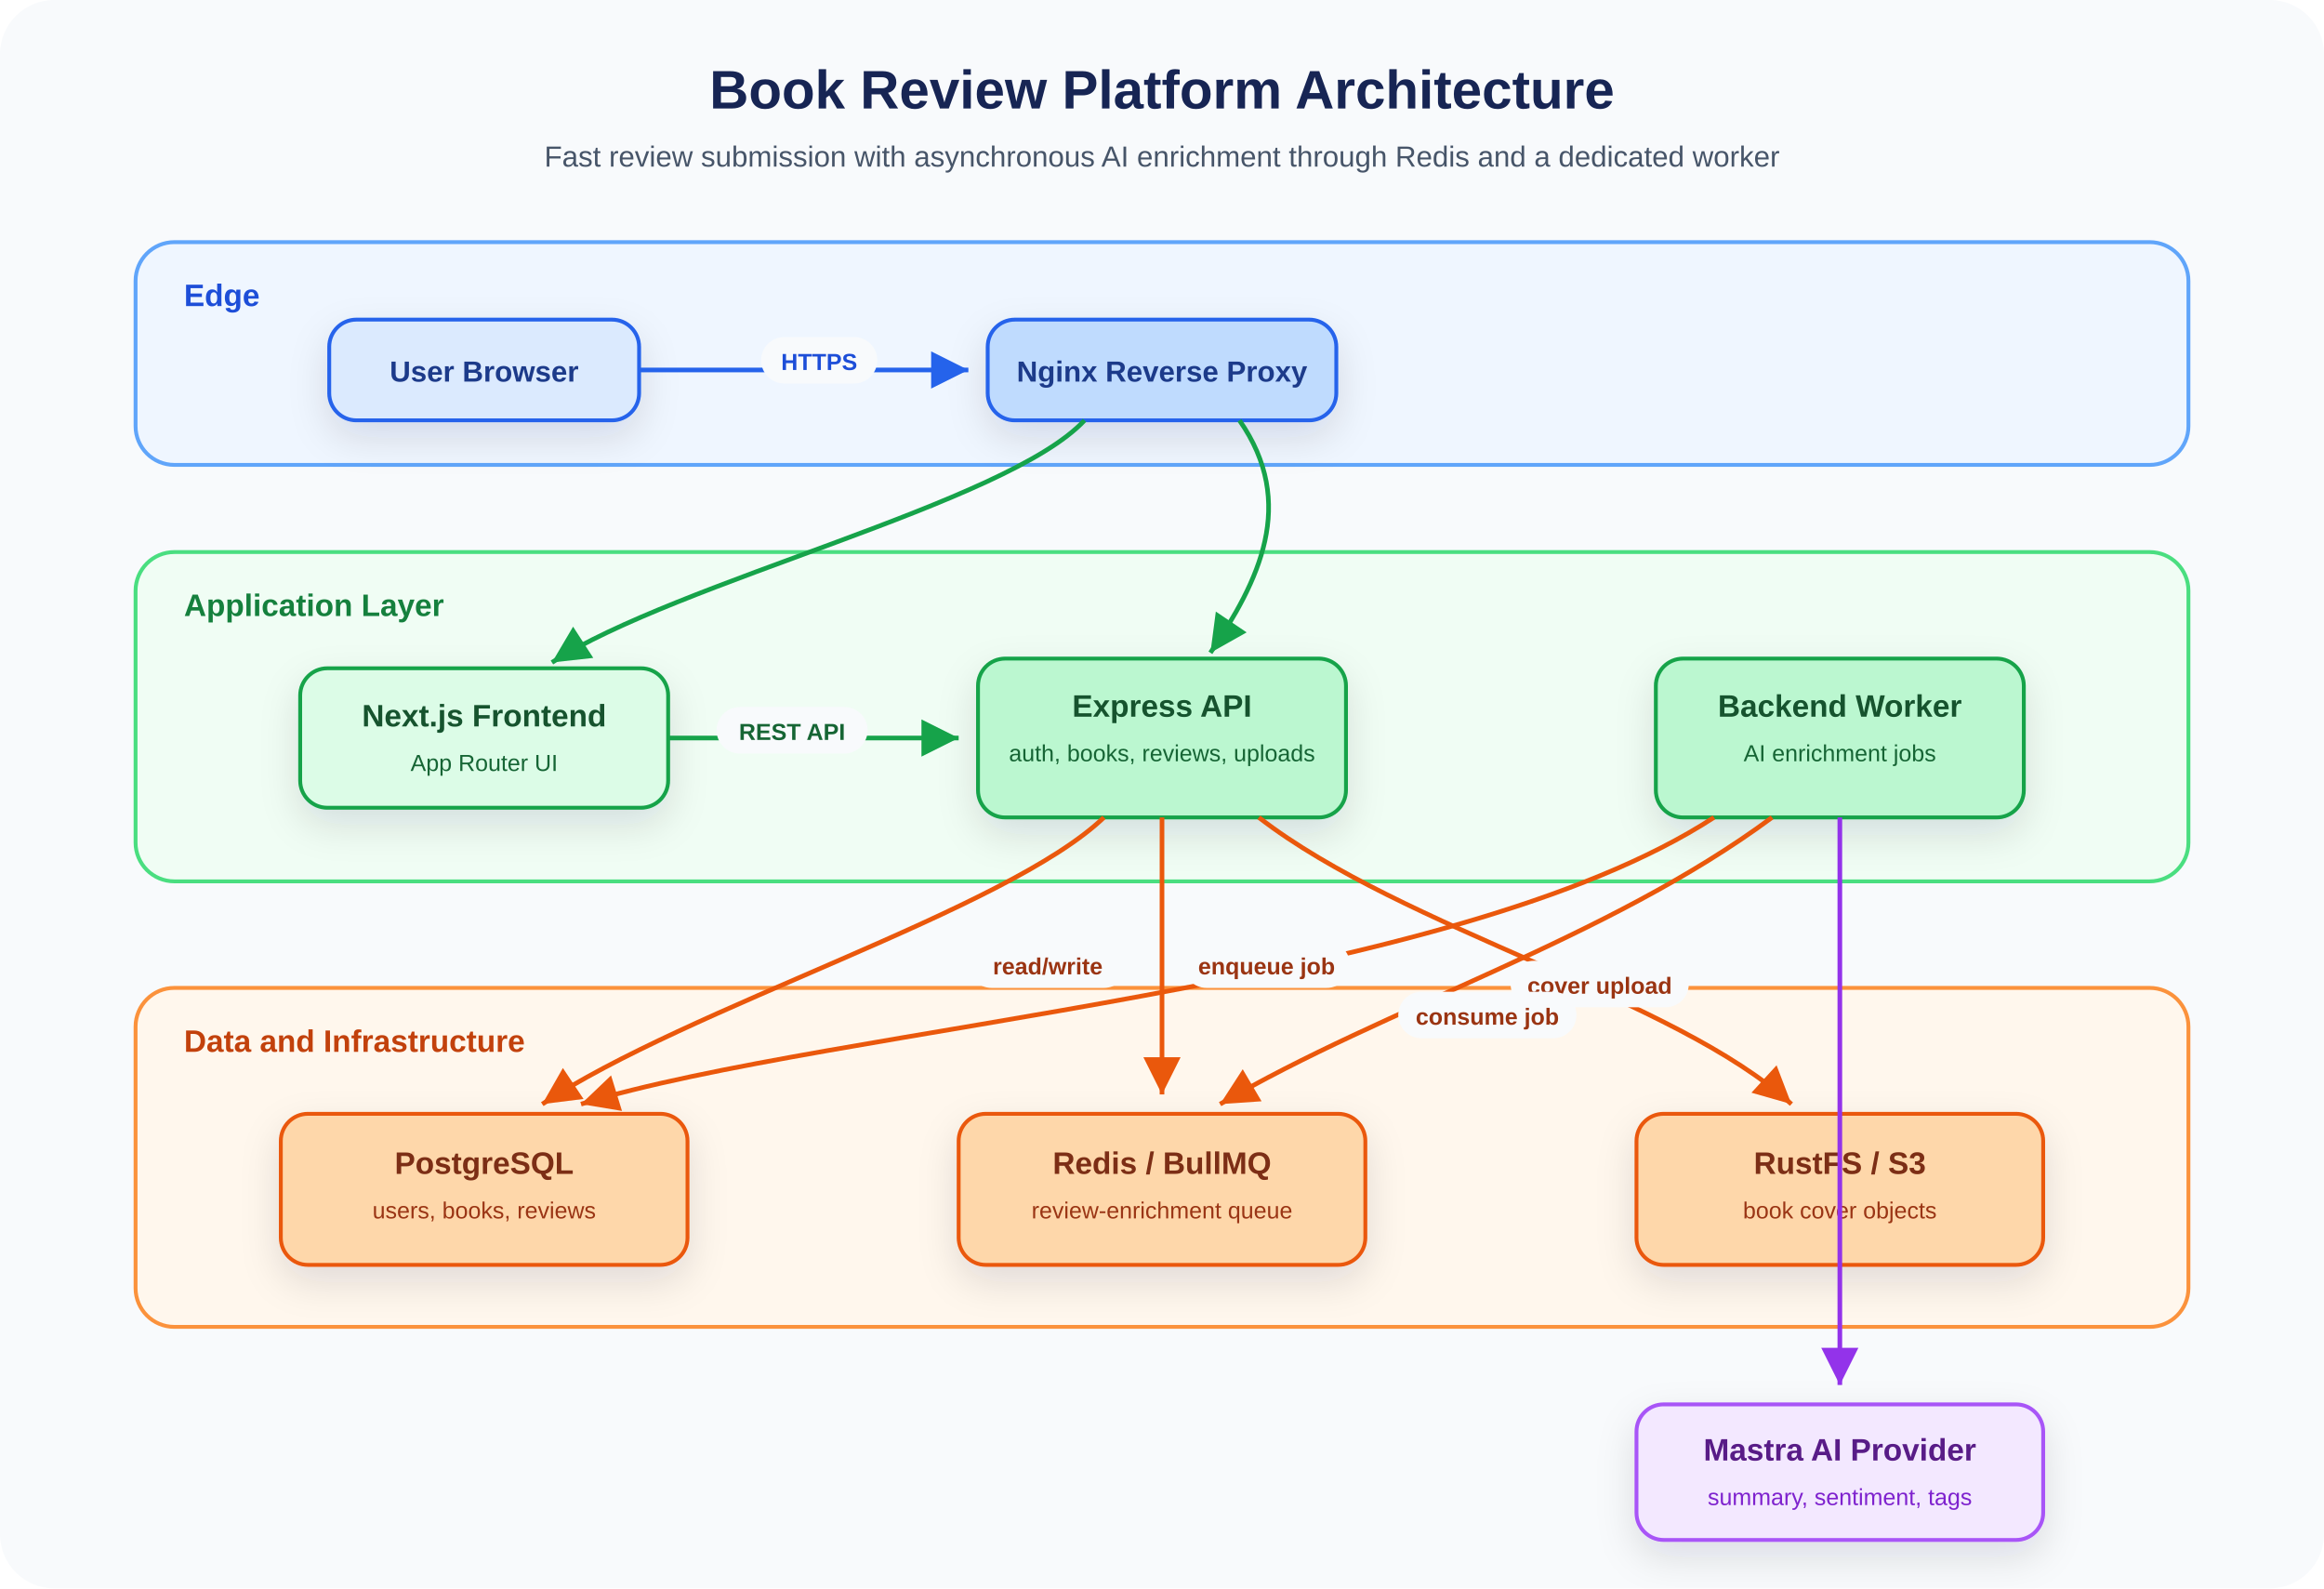
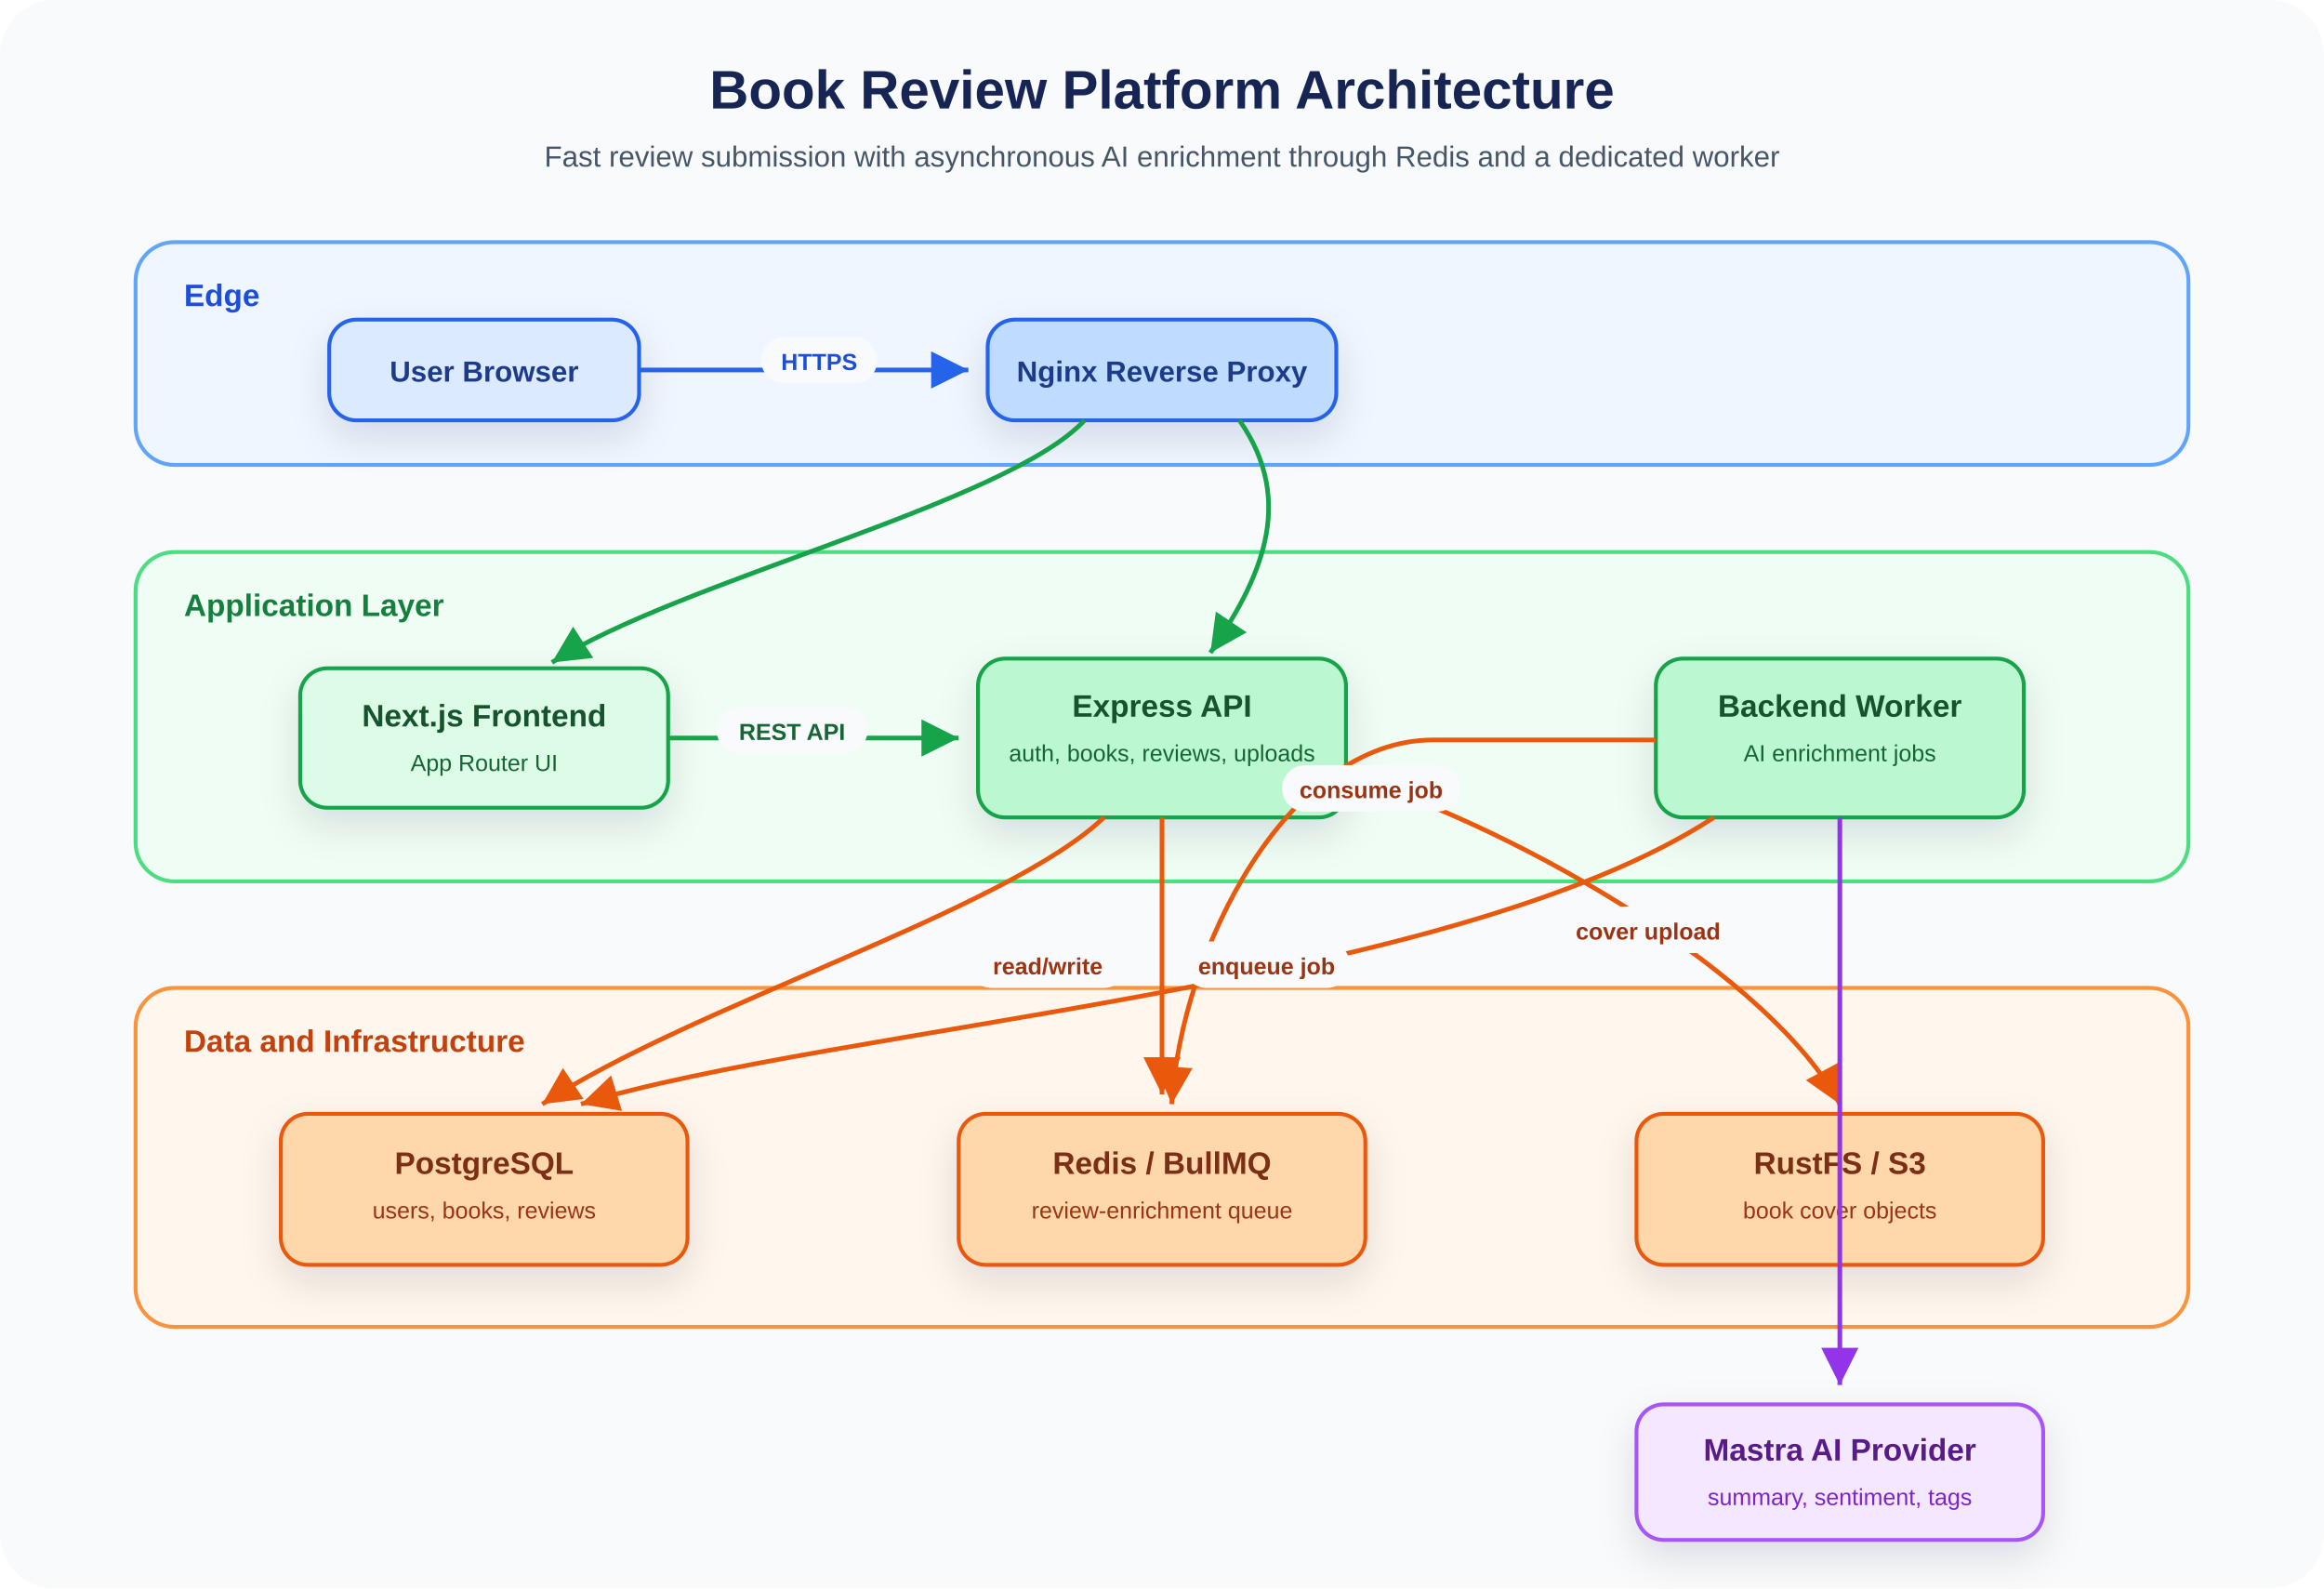
<svg xmlns="http://www.w3.org/2000/svg" width="1200" height="820" viewBox="0 0 1200 820" fill="none" role="img" aria-labelledby="title desc">
  <defs>
    <marker id="arrow-blue" markerWidth="12" markerHeight="12" refX="10" refY="6" orient="auto" markerUnits="strokeWidth">
      <path d="M2 2 L10 6 L2 10 Z" fill="#2563eb" />
    </marker>
    <marker id="arrow-green" markerWidth="12" markerHeight="12" refX="10" refY="6" orient="auto" markerUnits="strokeWidth">
      <path d="M2 2 L10 6 L2 10 Z" fill="#16a34a" />
    </marker>
    <marker id="arrow-orange" markerWidth="12" markerHeight="12" refX="10" refY="6" orient="auto" markerUnits="strokeWidth">
      <path d="M2 2 L10 6 L2 10 Z" fill="#ea580c" />
    </marker>
    <marker id="arrow-purple" markerWidth="12" markerHeight="12" refX="10" refY="6" orient="auto" markerUnits="strokeWidth">
      <path d="M2 2 L10 6 L2 10 Z" fill="#9333ea" />
    </marker>
    <filter id="soft-shadow" x="-10%" y="-10%" width="120%" height="130%">
      <feDropShadow dx="0" dy="8" stdDeviation="10" flood-color="#0f172a" flood-opacity="0.12" />
    </filter>
  </defs>
  <rect width="1200" height="820" rx="28" fill="#f8fafc" />
  <text x="600" y="56" text-anchor="middle" fill="#172554" font-family="Segoe UI, Arial, sans-serif" font-size="28" font-weight="700">Book Review Platform Architecture</text>
  <text x="600" y="86" text-anchor="middle" fill="#475569" font-family="Segoe UI, Arial, sans-serif" font-size="15">Fast review submission with asynchronous AI enrichment through Redis and a dedicated worker</text>
  <rect x="70" y="125" width="1060" height="115" rx="20" fill="#eff6ff" stroke="#60a5fa" stroke-width="2" />
  <text x="95" y="158" fill="#1d4ed8" font-family="Segoe UI, Arial, sans-serif" font-size="16" font-weight="700">Edge</text>
  <rect x="70" y="285" width="1060" height="170" rx="20" fill="#f0fdf4" stroke="#4ade80" stroke-width="2" />
  <text x="95" y="318" fill="#15803d" font-family="Segoe UI, Arial, sans-serif" font-size="16" font-weight="700">Application Layer</text>
  <rect x="70" y="510" width="1060" height="175" rx="20" fill="#fff7ed" stroke="#fb923c" stroke-width="2" />
  <text x="95" y="543" fill="#c2410c" font-family="Segoe UI, Arial, sans-serif" font-size="16" font-weight="700">Data and Infrastructure</text>
  <g filter="url(#soft-shadow)">
    <rect x="170" y="165" width="160" height="52" rx="14" fill="#dbeafe" stroke="#2563eb" stroke-width="2" />
    <text x="250" y="197" text-anchor="middle" fill="#1e3a8a" font-family="Segoe UI, Arial, sans-serif" font-size="15" font-weight="700">User Browser</text>
    <rect x="510" y="165" width="180" height="52" rx="14" fill="#bfdbfe" stroke="#2563eb" stroke-width="2" />
    <text x="600" y="197" text-anchor="middle" fill="#1e3a8a" font-family="Segoe UI, Arial, sans-serif" font-size="15" font-weight="700">Nginx Reverse Proxy</text>
    <rect x="155" y="345" width="190" height="72" rx="14" fill="#dcfce7" stroke="#16a34a" stroke-width="2" />
    <text x="250" y="375" text-anchor="middle" fill="#14532d" font-family="Segoe UI, Arial, sans-serif" font-size="16" font-weight="700">Next.js Frontend</text>
    <text x="250" y="398" text-anchor="middle" fill="#166534" font-family="Segoe UI, Arial, sans-serif" font-size="12">App Router UI</text>
    <rect x="505" y="340" width="190" height="82" rx="14" fill="#bbf7d0" stroke="#16a34a" stroke-width="2" />
    <text x="600" y="370" text-anchor="middle" fill="#14532d" font-family="Segoe UI, Arial, sans-serif" font-size="16" font-weight="700">Express API</text>
    <text x="600" y="393" text-anchor="middle" fill="#166534" font-family="Segoe UI, Arial, sans-serif" font-size="12">auth, books, reviews, uploads</text>
    <rect x="855" y="340" width="190" height="82" rx="14" fill="#bbf7d0" stroke="#16a34a" stroke-width="2" />
    <text x="950" y="370" text-anchor="middle" fill="#14532d" font-family="Segoe UI, Arial, sans-serif" font-size="16" font-weight="700">Backend Worker</text>
    <text x="950" y="393" text-anchor="middle" fill="#166534" font-family="Segoe UI, Arial, sans-serif" font-size="12">AI enrichment jobs</text>
    <rect x="145" y="575" width="210" height="78" rx="14" fill="#fed7aa" stroke="#ea580c" stroke-width="2" />
    <text x="250" y="606" text-anchor="middle" fill="#7c2d12" font-family="Segoe UI, Arial, sans-serif" font-size="16" font-weight="700">PostgreSQL</text>
    <text x="250" y="629" text-anchor="middle" fill="#9a3412" font-family="Segoe UI, Arial, sans-serif" font-size="12">users, books, reviews</text>
    <rect x="495" y="575" width="210" height="78" rx="14" fill="#fed7aa" stroke="#ea580c" stroke-width="2" />
    <text x="600" y="606" text-anchor="middle" fill="#7c2d12" font-family="Segoe UI, Arial, sans-serif" font-size="16" font-weight="700">Redis / BullMQ</text>
    <text x="600" y="629" text-anchor="middle" fill="#9a3412" font-family="Segoe UI, Arial, sans-serif" font-size="12">review-enrichment queue</text>
    <rect x="845" y="575" width="210" height="78" rx="14" fill="#fed7aa" stroke="#ea580c" stroke-width="2" />
    <text x="950" y="606" text-anchor="middle" fill="#7c2d12" font-family="Segoe UI, Arial, sans-serif" font-size="16" font-weight="700">RustFS / S3</text>
    <text x="950" y="629" text-anchor="middle" fill="#9a3412" font-family="Segoe UI, Arial, sans-serif" font-size="12">book cover objects</text>
    <rect x="845" y="725" width="210" height="70" rx="14" fill="#f3e8ff" stroke="#a855f7" stroke-width="2" />
    <text x="950" y="754" text-anchor="middle" fill="#581c87" font-family="Segoe UI, Arial, sans-serif" font-size="16" font-weight="700">Mastra AI Provider</text>
    <text x="950" y="777" text-anchor="middle" fill="#7e22ce" font-family="Segoe UI, Arial, sans-serif" font-size="12">summary, sentiment, tags</text>
  </g>
  <path d="M330 191 H500" stroke="#2563eb" stroke-width="2.4" marker-end="url(#arrow-blue)" />
  <path d="M560 217 C520 260 350 300 285 342" stroke="#16a34a" stroke-width="2.4" fill="none" marker-end="url(#arrow-green)" />
  <path d="M640 217 C670 260 650 300 625 337" stroke="#16a34a" stroke-width="2.4" fill="none" marker-end="url(#arrow-green)" />
  <path d="M345 381 H495" stroke="#16a34a" stroke-width="2.4" marker-end="url(#arrow-green)" />
  <path d="M570 422 C520 470 355 520 280 570" stroke="#ea580c" stroke-width="2.4" fill="none" marker-end="url(#arrow-orange)" />
  <path d="M600 422 V565" stroke="#ea580c" stroke-width="2.4" marker-end="url(#arrow-orange)" />
-   <path d="M650 422 C725 480 865 515 925 570" stroke="#ea580c" stroke-width="2.4" fill="none" marker-end="url(#arrow-orange)" />
-   <path d="M915 422 C830 485 715 520 630 570" stroke="#ea580c" stroke-width="2.4" fill="none" marker-end="url(#arrow-orange)" />
+   <path d="M695 400 C790 430 915 505 950 570" stroke="#ea580c" stroke-width="2.4" fill="none" marker-end="url(#arrow-orange)" />
+   <path d="M855 382 H740 C665 382 610 490 605 570" stroke="#ea580c" stroke-width="2.4" fill="none" marker-end="url(#arrow-orange)" />
  <path d="M885 422 C750 510 430 530 300 570" stroke="#ea580c" stroke-width="2.4" fill="none" marker-end="url(#arrow-orange)" />
  <path d="M950 422 V715" stroke="#9333ea" stroke-width="2.4" marker-end="url(#arrow-purple)" />
  <g font-family="Segoe UI, Arial, sans-serif" font-size="12" font-weight="600">
    <rect x="393" y="174" width="60" height="24" rx="12" fill="#f8fafc" />
    <text x="423" y="191" text-anchor="middle" fill="#1d4ed8">HTTPS</text>
    <rect x="370" y="365" width="78" height="24" rx="12" fill="#f8fafc" />
    <text x="409" y="382" text-anchor="middle" fill="#166534">REST API</text>
    <rect x="500" y="486" width="82" height="24" rx="12" fill="#f8fafc" />
    <text x="541" y="503" text-anchor="middle" fill="#9a3412">read/write</text>
    <rect x="611" y="486" width="86" height="24" rx="12" fill="#f8fafc" />
    <text x="654" y="503" text-anchor="middle" fill="#9a3412">enqueue job</text>
-     <rect x="780" y="496" width="92" height="24" rx="12" fill="#f8fafc" />
-     <text x="826" y="513" text-anchor="middle" fill="#9a3412">cover upload</text>
-     <rect x="722" y="512" width="92" height="24" rx="12" fill="#f8fafc" />
-     <text x="768" y="529" text-anchor="middle" fill="#9a3412">consume job</text>
+     <rect x="805" y="468" width="92" height="24" rx="12" fill="#f8fafc" />
+     <text x="851" y="485" text-anchor="middle" fill="#9a3412">cover upload</text>
+     <rect x="662" y="395" width="92" height="24" rx="12" fill="#f8fafc" />
+     <text x="708" y="412" text-anchor="middle" fill="#9a3412">consume job</text>
  </g>
</svg>
